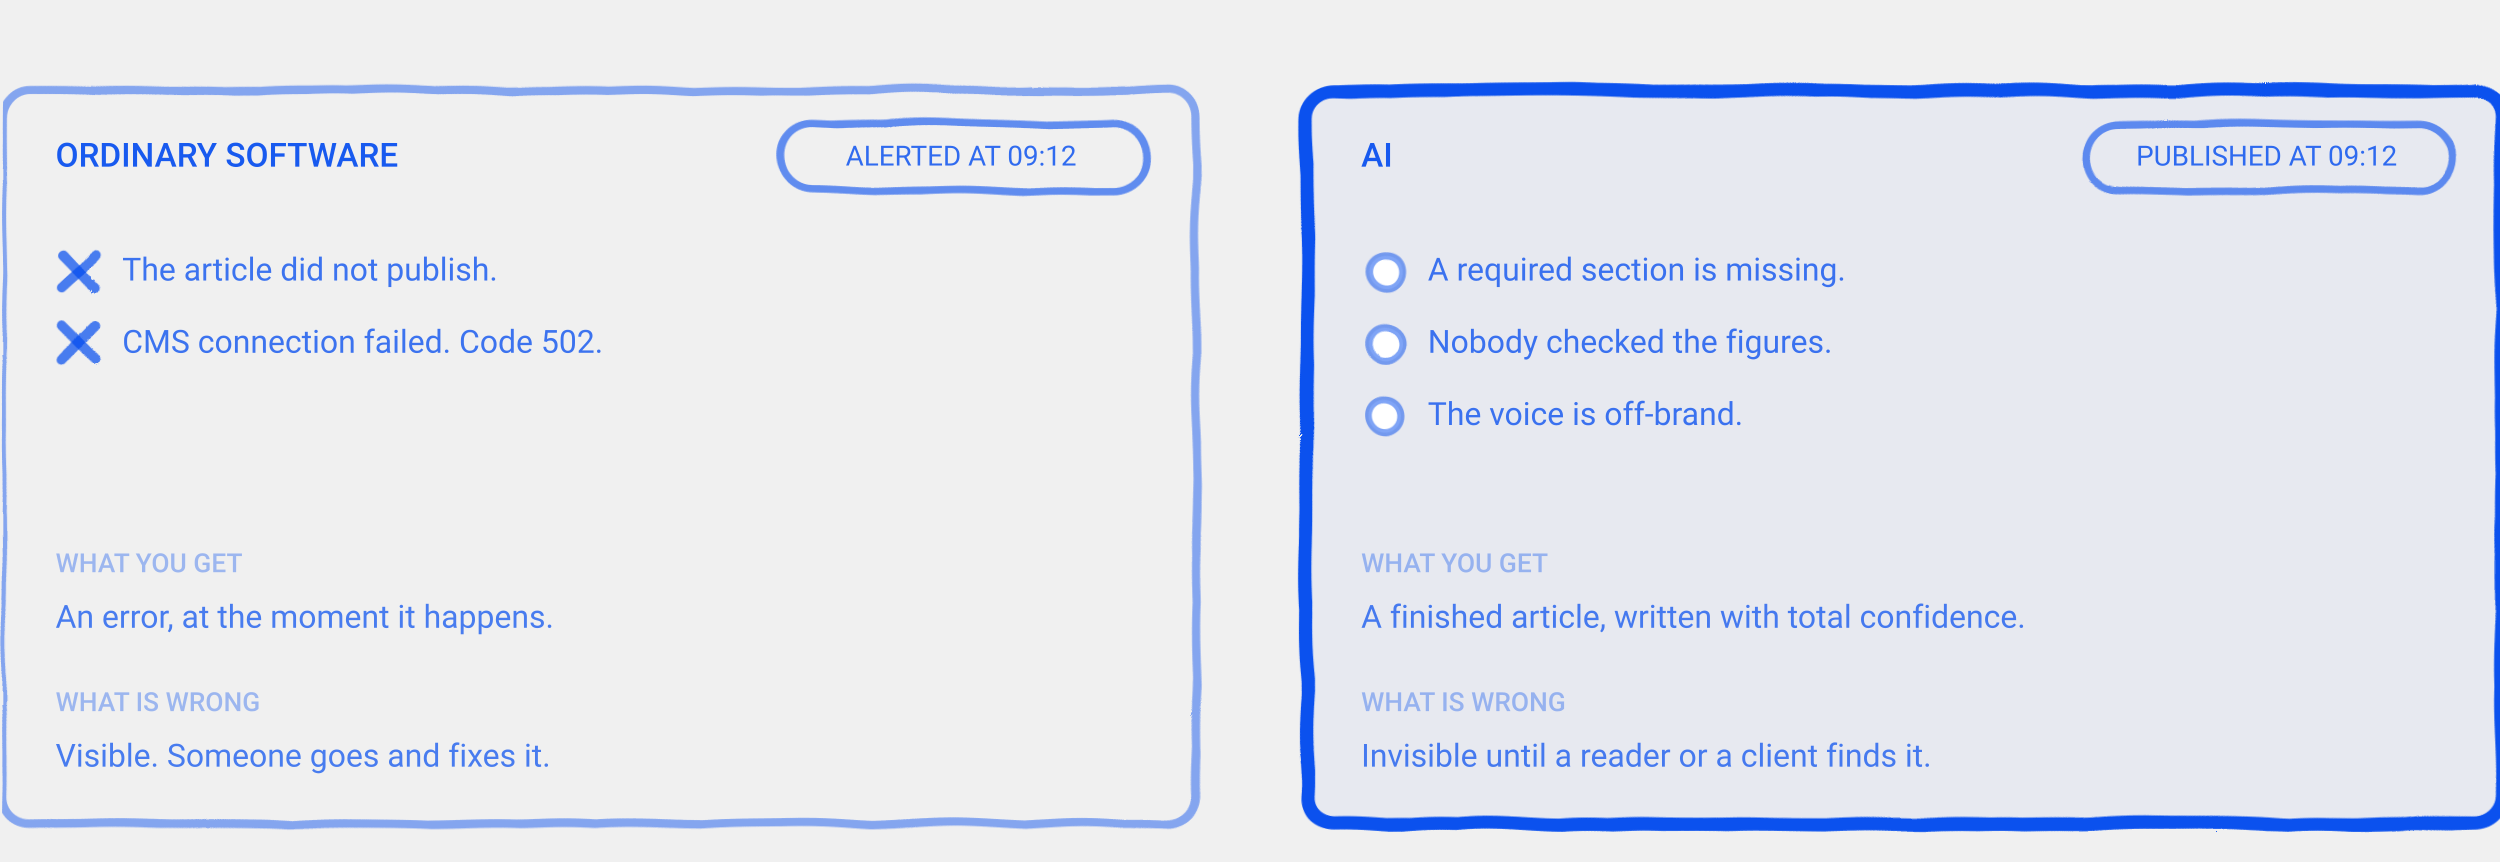
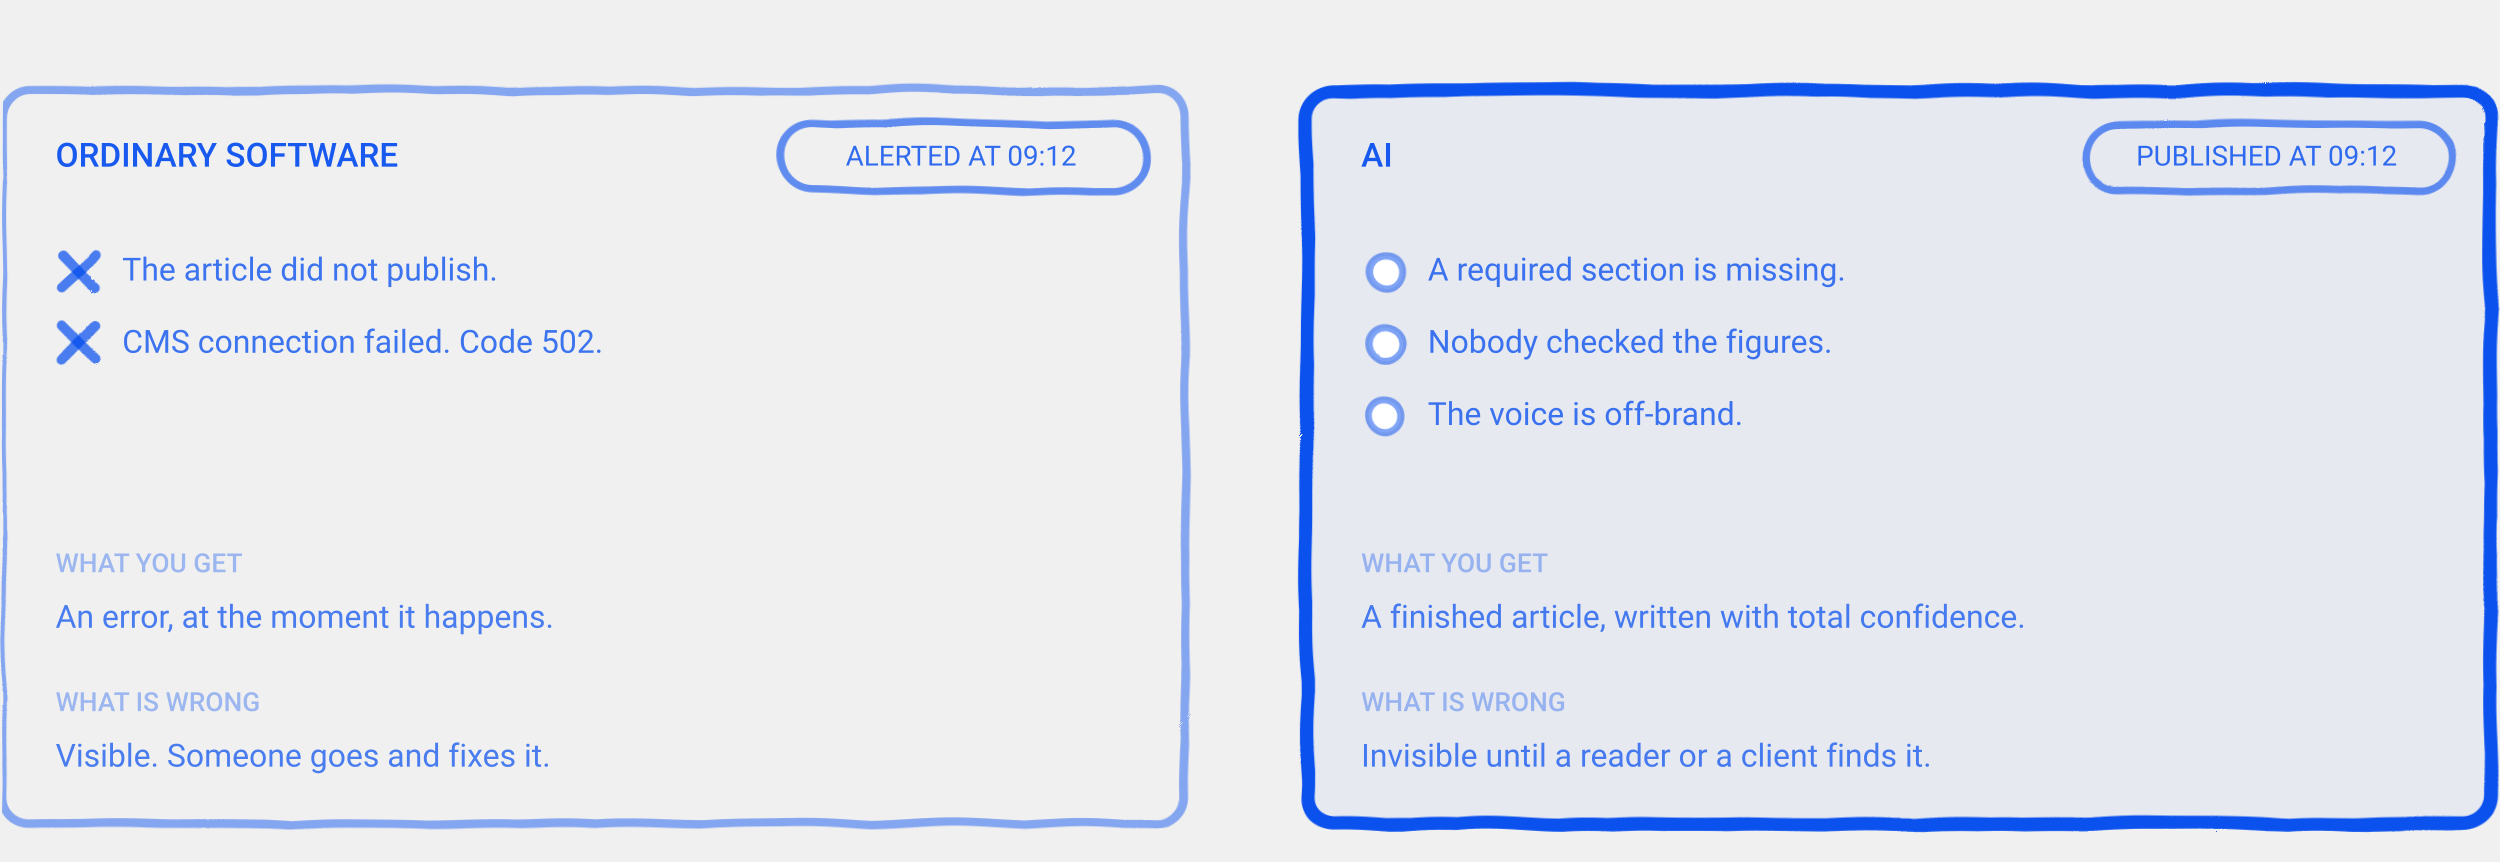
<svg xmlns="http://www.w3.org/2000/svg" viewBox="0 0 900 310" width="900" height="310" role="img" stroke-linejoin="round">
  <style>svg{color:#004AEF}@media (prefers-color-scheme:dark){svg{color:#8FB2FF}}</style>
  <defs>
    <filter id="rough" x="-20%" y="-20%" width="140%" height="140%">
      <feTurbulence type="turbulence" baseFrequency="0.016" numOctaves="2" seed="7" result="n" />
      <feDisplacementMap in="SourceGraphic" in2="n" scale="2.4" xChannelSelector="R" yChannelSelector="G" />
    </filter>
  </defs>
  <g filter="url(#rough)">
-     <rect x="0.0" y="32.0" width="430.0" height="264.0" rx="10" fill="none" stroke="currentColor" stroke-opacity="0.45" stroke-width="3.0" />
+     <rect x="0.0" y="32.0" width="426.0" height="264.0" rx="10" fill="none" stroke="currentColor" stroke-opacity="0.45" stroke-width="3.0" />
    <rect x="280.0" y="44.0" width="132.0" height="24.0" rx="12.0" fill="none" stroke="currentColor" stroke-opacity="0.60" stroke-width="2.7" />
    <path d="M22.0,91.0 L34.0,103.0" fill="none" stroke="currentColor" stroke-opacity="0.70" stroke-width="3.6" stroke-linecap="round" />
    <path d="M34.0,91.0 L22.0,103.0" fill="none" stroke="currentColor" stroke-opacity="0.70" stroke-width="3.6" stroke-linecap="round" />
    <path d="M22.0,117.0 L34.0,129.0" fill="none" stroke="currentColor" stroke-opacity="0.70" stroke-width="3.6" stroke-linecap="round" />
    <path d="M34.0,117.0 L22.0,129.0" fill="none" stroke="currentColor" stroke-opacity="0.70" stroke-width="3.6" stroke-linecap="round" />
-     <rect x="470.0" y="32.0" width="430.0" height="264.0" rx="10" fill="currentColor" fill-opacity="0.04" stroke="currentColor" stroke-opacity="0.95" stroke-width="4.8" />
+     <rect x="470.0" y="32.0" width="426.0" height="264.0" rx="10" fill="currentColor" fill-opacity="0.04" stroke="currentColor" stroke-opacity="0.95" stroke-width="4.8" />
    <rect x="750.0" y="44.0" width="132.0" height="24.0" rx="12.0" fill="none" stroke="currentColor" stroke-opacity="0.60" stroke-width="2.7" />
    <circle cx="498.0" cy="97.0" r="6.0" fill="#FFFFFF" stroke="currentColor" stroke-opacity="0.50" stroke-width="2.55" />
    <circle cx="498.0" cy="123.0" r="6.0" fill="#FFFFFF" stroke="currentColor" stroke-opacity="0.50" stroke-width="2.55" />
    <circle cx="498.0" cy="149.0" r="6.0" fill="#FFFFFF" stroke="currentColor" stroke-opacity="0.50" stroke-width="2.55" />
  </g>
  <text x="20.0" y="60.0" font-family="system-ui, -apple-system, Segoe UI, Roboto, Helvetica, Arial, sans-serif" font-size="12" font-weight="500" fill="currentColor" fill-opacity="0.90" text-anchor="start" xml:space="preserve">ORDINARY SOFTWARE</text>
  <text x="346.0" y="59.6" font-family="system-ui, -apple-system, Segoe UI, Roboto, Helvetica, Arial, sans-serif" font-size="10" font-weight="400" fill="currentColor" fill-opacity="0.80" text-anchor="middle" xml:space="preserve">ALERTED AT 09:12</text>
  <text x="44.0" y="101.0" font-family="system-ui, -apple-system, Segoe UI, Roboto, Helvetica, Arial, sans-serif" font-size="11.5" font-weight="400" fill="currentColor" fill-opacity="0.75" text-anchor="start" xml:space="preserve">The article did not publish.</text>
  <text x="44.0" y="127.0" font-family="system-ui, -apple-system, Segoe UI, Roboto, Helvetica, Arial, sans-serif" font-size="11.5" font-weight="400" fill="currentColor" fill-opacity="0.75" text-anchor="start" xml:space="preserve">CMS connection failed. Code 502.</text>
  <text x="20.0" y="206.0" font-family="system-ui, -apple-system, Segoe UI, Roboto, Helvetica, Arial, sans-serif" font-size="9.5" font-weight="500" fill="currentColor" fill-opacity="0.35" text-anchor="start" xml:space="preserve">WHAT YOU GET</text>
  <text x="20.0" y="226.0" font-family="system-ui, -apple-system, Segoe UI, Roboto, Helvetica, Arial, sans-serif" font-size="11.5" font-weight="400" fill="currentColor" fill-opacity="0.70" text-anchor="start" xml:space="preserve">An error, at the moment it happens.</text>
  <text x="20.0" y="256.0" font-family="system-ui, -apple-system, Segoe UI, Roboto, Helvetica, Arial, sans-serif" font-size="9.5" font-weight="500" fill="currentColor" fill-opacity="0.35" text-anchor="start" xml:space="preserve">WHAT IS WRONG</text>
  <text x="20.0" y="276.0" font-family="system-ui, -apple-system, Segoe UI, Roboto, Helvetica, Arial, sans-serif" font-size="11.5" font-weight="400" fill="currentColor" fill-opacity="0.70" text-anchor="start" xml:space="preserve">Visible. Someone goes and fixes it.</text>
  <text x="490.0" y="60.0" font-family="system-ui, -apple-system, Segoe UI, Roboto, Helvetica, Arial, sans-serif" font-size="12" font-weight="500" fill="currentColor" fill-opacity="0.90" text-anchor="start" xml:space="preserve">AI</text>
  <text x="816.0" y="59.6" font-family="system-ui, -apple-system, Segoe UI, Roboto, Helvetica, Arial, sans-serif" font-size="10" font-weight="400" fill="currentColor" fill-opacity="0.80" text-anchor="middle" xml:space="preserve">PUBLISHED AT 09:12</text>
  <text x="514.0" y="101.0" font-family="system-ui, -apple-system, Segoe UI, Roboto, Helvetica, Arial, sans-serif" font-size="11.5" font-weight="400" fill="currentColor" fill-opacity="0.75" text-anchor="start" xml:space="preserve">A required section is missing.</text>
  <text x="514.0" y="127.0" font-family="system-ui, -apple-system, Segoe UI, Roboto, Helvetica, Arial, sans-serif" font-size="11.5" font-weight="400" fill="currentColor" fill-opacity="0.75" text-anchor="start" xml:space="preserve">Nobody checked the figures.</text>
  <text x="514.0" y="153.0" font-family="system-ui, -apple-system, Segoe UI, Roboto, Helvetica, Arial, sans-serif" font-size="11.5" font-weight="400" fill="currentColor" fill-opacity="0.75" text-anchor="start" xml:space="preserve">The voice is off-brand.</text>
  <text x="490.0" y="206.0" font-family="system-ui, -apple-system, Segoe UI, Roboto, Helvetica, Arial, sans-serif" font-size="9.5" font-weight="500" fill="currentColor" fill-opacity="0.35" text-anchor="start" xml:space="preserve">WHAT YOU GET</text>
  <text x="490.0" y="226.0" font-family="system-ui, -apple-system, Segoe UI, Roboto, Helvetica, Arial, sans-serif" font-size="11.5" font-weight="400" fill="currentColor" fill-opacity="0.70" text-anchor="start" xml:space="preserve">A finished article, written with total confidence.</text>
  <text x="490.0" y="256.0" font-family="system-ui, -apple-system, Segoe UI, Roboto, Helvetica, Arial, sans-serif" font-size="9.5" font-weight="500" fill="currentColor" fill-opacity="0.35" text-anchor="start" xml:space="preserve">WHAT IS WRONG</text>
  <text x="490.0" y="276.0" font-family="system-ui, -apple-system, Segoe UI, Roboto, Helvetica, Arial, sans-serif" font-size="11.5" font-weight="400" fill="currentColor" fill-opacity="0.70" text-anchor="start" xml:space="preserve">Invisible until a reader or a client finds it.</text>
</svg>
